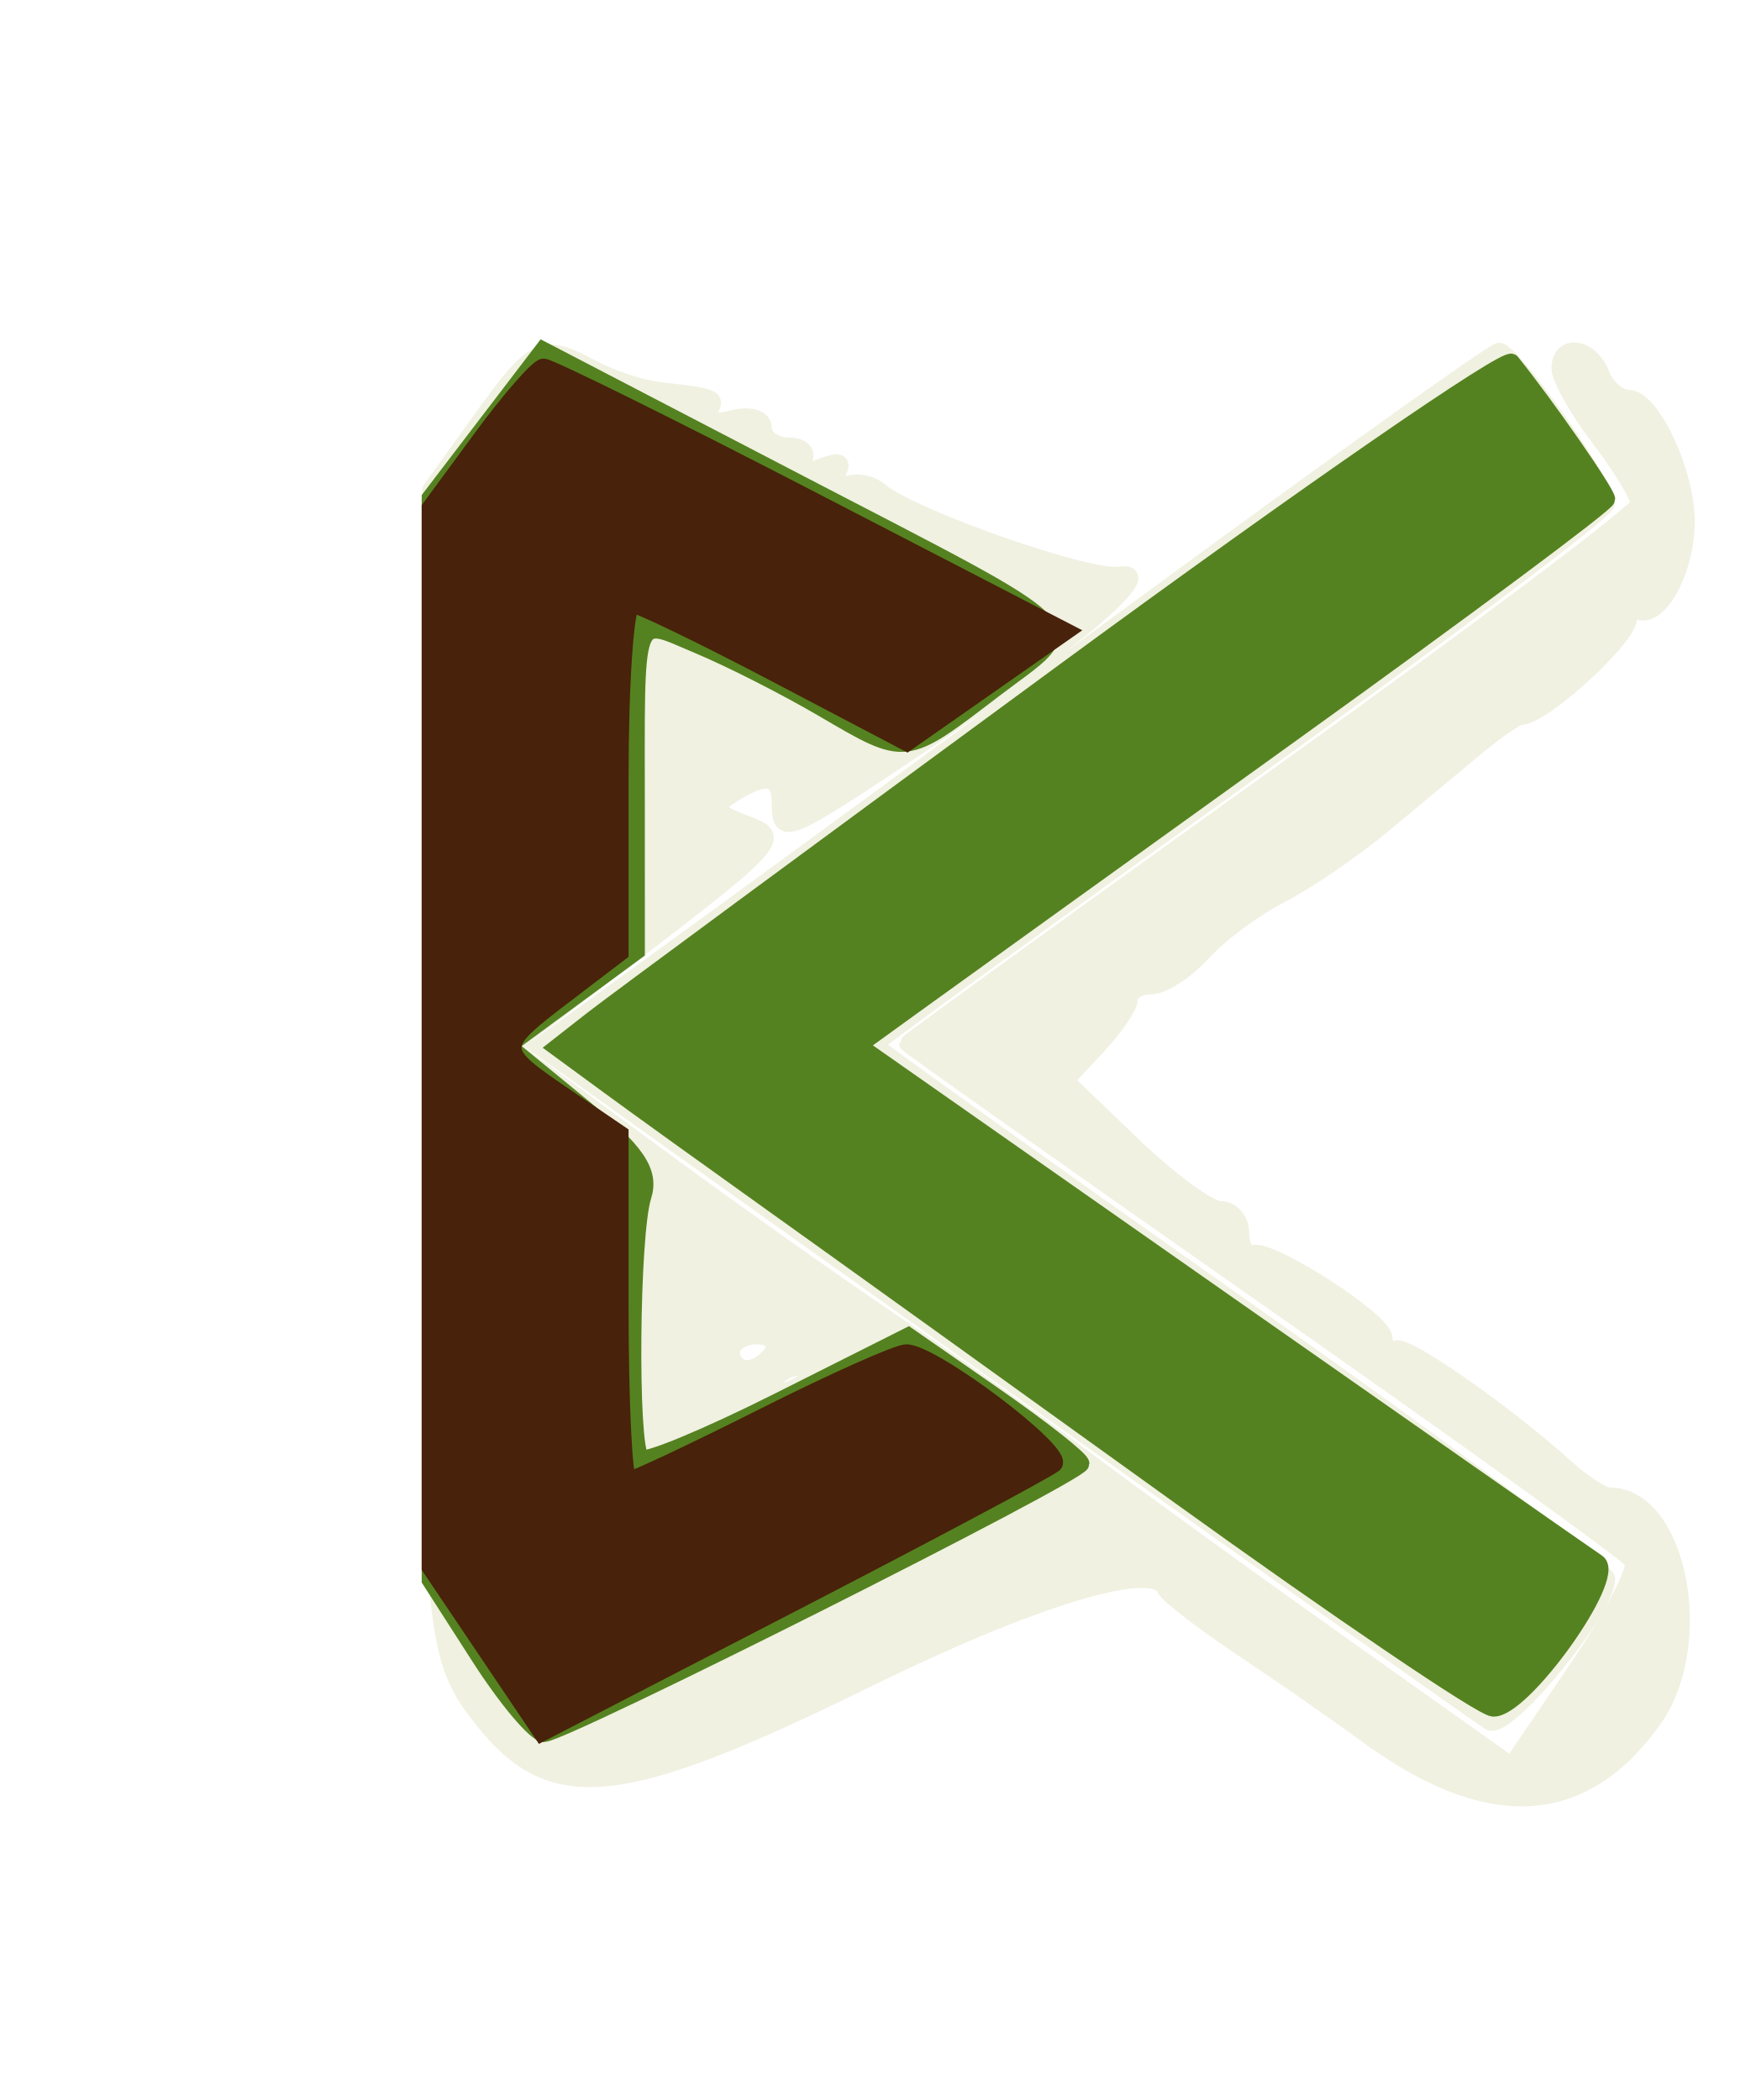
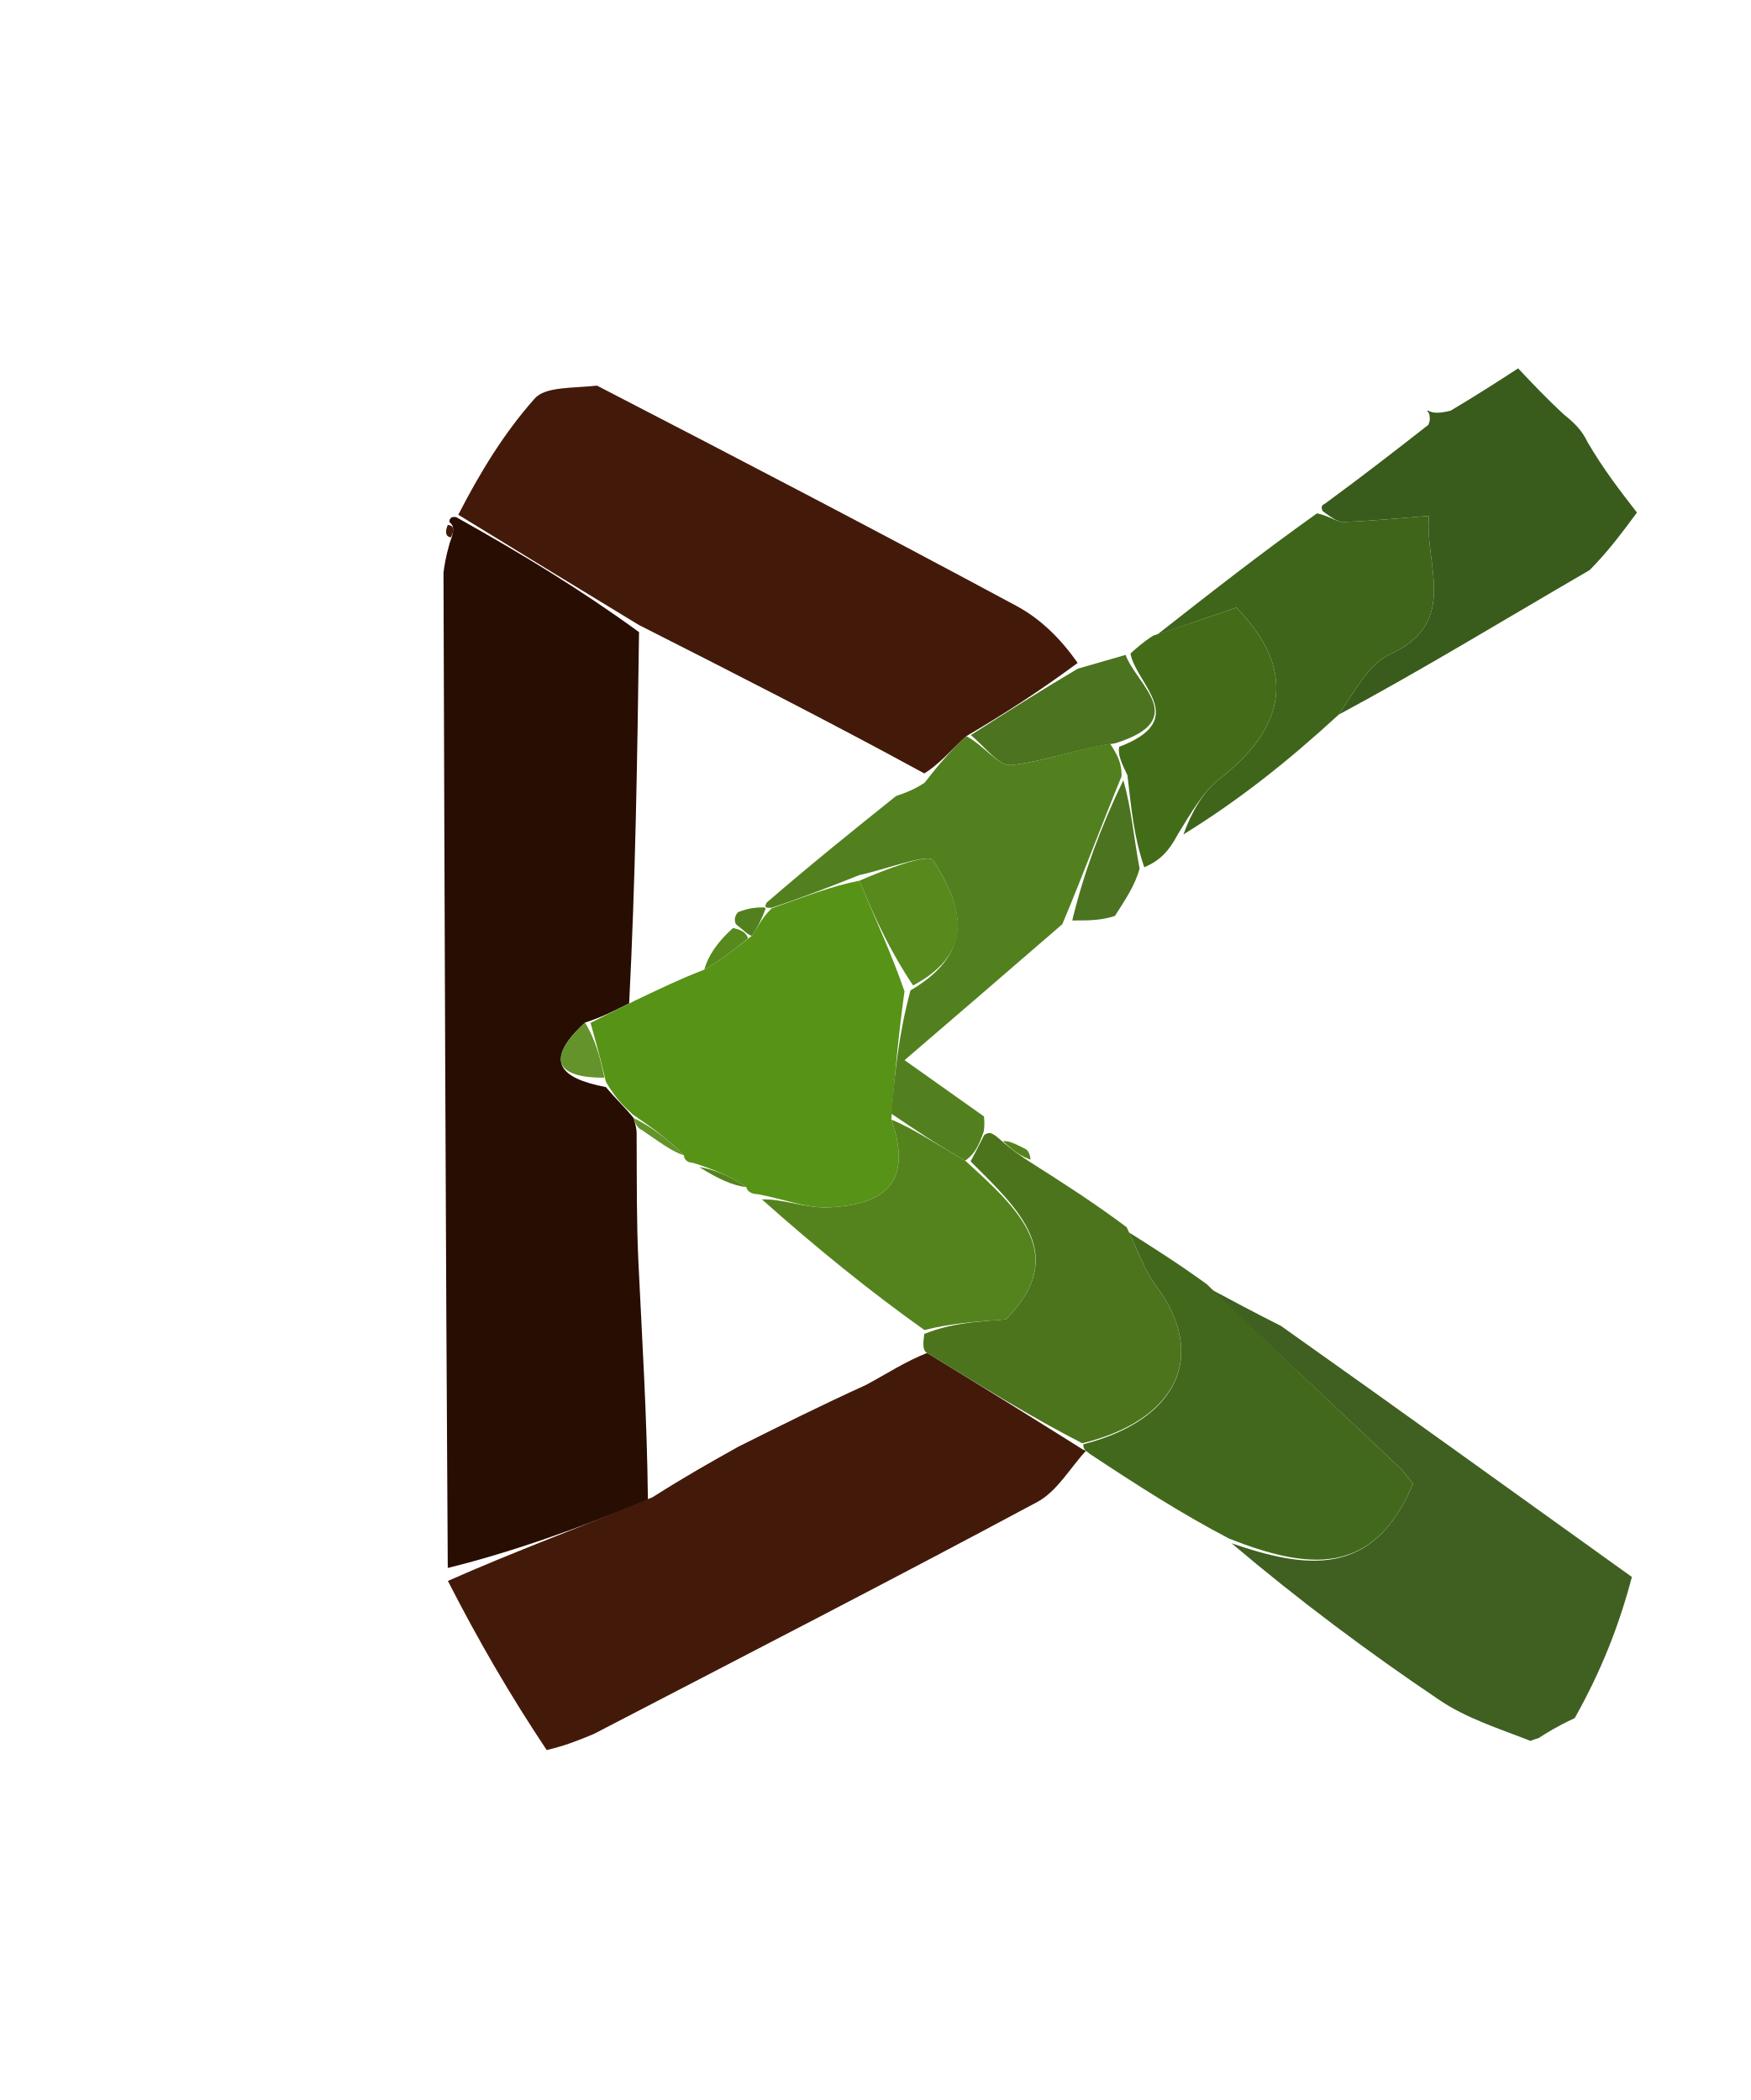
- <svg xmlns="http://www.w3.org/2000/svg" viewBox="0 0 110 132">
-   <path fill="#f0f1e1" stroke="#f0f1e1" d="m30.192 26.382-3.147 4.383-.037     34.367c-.039 37.542.062 38.866 3.288 42.96 4.374 5.55 8.701 5.097 24.229-2.54     10.33-5.081 17.929-7.392 18.669-5.679.168.39 2.416 2.119 4.996 3.843 2.579     1.724 5.986 4.094 7.572 5.266 7.692 5.687 13.694 5.399 18.159-.871C107.329     103.324 105.498 94 101.15     94c-.425 0-1.646-.788-2.712-1.75-3.788-3.418-9.949-7.739-10.688-7.497-.412.136-.75-.166-.75-.671     0-1.073-7.145-5.685-8.25-5.326-.412.134-.75-.431-.75-1.256s-.584-1.5-1.299-1.5c-.714     0-3.19-1.818-5.502-4.039l-4.204-4.04 2.003-2.149C70.099 64.59 71 63.258 71 62.811c0-.446.605-.811     1.345-.811s2.201-.946 3.248-2.102c1.046-1.157 3.253-2.794 4.905-3.639 1.651-.845 4.577-2.849     6.502-4.453 1.925-1.604 4.529-3.773 5.788-4.819 1.258-1.047 2.506-1.907 2.774-1.913 1.509-.031     7.315-5.465 6.774-6.34-.365-.59-.165-.746.459-.361 1.356.838 3.205-2.398 3.205-5.608     0-3.09-2.187-7.747-3.643-7.757-.629-.004-1.402-.683-1.719-1.508-.676-1.763-2.638-2.019-2.638-.344     0 .635 1.125 2.63 2.5 4.433s2.484 3.645 2.465 4.094c-.02.449-10.37 8.228-23 17.286C67.334 58.027     57 65.51 57 65.598c0 .088 10.143 7.261 22.54 15.941 12.397 8.68 22.769 16.152 23.049     16.605.279.452-1.32 3.515-3.554 6.805l-4.063 5.982-10.736-7.621C78.331 99.118 71.025     93.823 68 91.543c-3.025-2.28-8.425-6.112-12-8.516-3.575-2.403-10.416-7.26-15.203-10.793l-8.702-6.423     4.702-3.575c12.456-9.468 12.548-9.564 10.029-10.496-1.875-.694-2.017-1.008-.802-1.776C48.137     48.628 49 48.783 49 50.5c0 2.173.382 2.016 8.826-3.637 9.786-6.552 15.148-11.142     12.556-10.747-1.984.302-12.999-3.554-15.076-5.277-.67-.556-1.758-.678-2.417-.271-.813.503-.935.315-.379-.583.599-.97.358-1.149-.898-.666-1.019.391-1.468.257-1.105-.33.336-.544-.091-.989-.948-.989S48     27.498 48 26.883c0-.624-.882-.886-2.001-.593-1.101.288-1.75.115-1.441-.383.574-.929.417-.999-3.1-1.388-1.123-.124-3.006-.742-4.184-1.372-3.216-1.722-3.672-1.514-7.082     3.235m41.266 11.917c-12.123 8.911-25.553 18.74-29.845 21.844l-7.803 5.643 29.345 20.897c16.14 11.494 29.841 21.203 30.448 21.576 1.068.656 7.397-7.069 7.397-9.028 0-.518-10.35-8.233-23-17.145-12.65-8.911-23-16.298-23-16.415 0-.117 10.336-7.628 22.969-16.692 12.633-9.063 22.983-16.848 23-17.299.045-1.182-5.932-9.689-6.767-9.631-.386.027-10.621 7.34-22.744 16.25M46 85c0 .55.423 1 .941 1s1.219-.45 1.559-1c.34-.55-.084-1-.941-1S46 84.45 46 85m2.507 1.989c-.35.566.051.734.941.393 1.732-.665 2.049-1.382.611-1.382-.518 0-1.216.445-1.552.989" fill-rule="evenodd" />
-   <path fill="#558220" stroke="#558220" d="M30.558 26.627 27 31.288v68.037l3.104 4.837c1.708       2.661 3.54 4.838 4.072 4.838 1.27 0 33.76-16.35 33.783-17       .009-.275-2.434-2.202-5.43-4.282l-5.448-3.781-8.144 4.095c-4.479 2.252-8.37 3.869-8.646       3.593-.729-.73-.615-14.027.14-16.409.5-1.573-.368-2.85-3.91-5.752l-4.552-3.731 4.027-2.962       4.028-2.962-.001-8.654c-.002-13.109-.301-12.298 3.894-10.546 1.971.823 5.463 2.597 7.761       3.944 5.305 3.107 5.147 3.124 10.766-1.166       5.641-4.307 6.701-3.195-12.636-13.256l-15.691-8.164-3.559 4.66m36.384 15.498c-15.093       11.078-28.471 20.947-29.728 21.93l-2.285 1.789 3.285 2.409c1.807 1.325 6.436 4.658       10.286 7.406 3.85 2.748 15.325 10.992 25.5 18.319 10.175 7.327 19.094 13.367 19.82 13.422       1.854.14 7.898-8.326 6.571-9.206-.576-.382-11.251-7.846-23.722-16.586L53.993 65.715 57.747       63c2.064-1.494 12.641-9.105 23.503-16.914C92.112 38.276 101 31.658 101       31.377c0-.428-3.889-6.022-6.003-8.635-.337-.417-12.962 8.305-28.055       19.383m-7.213 21.967c-.974.567-1.51" fill-rule="evenodd" />
-   <path fill="#48220a" stroke="#48220a" d="M30.25 27.497 27 31.916V98.527l3.516 5.22 3.515       5.22 15.735-8.136c8.654-4.474 16.073-8.429       16.488-8.788.796-.687-7.602-7.043-9.305-7.043-.547 0-4.573 1.8-8.949 4-4.376 2.2-8.191 4-8.478       4-.287 0-.522-4.892-.522-10.871V71.258l-3.493-2.379c-4.31-2.935-4.31-3.029-.007-6.311l3.5-2.67V48.949c0-6.022.337-10.936.75-10.92.413.016 4.461 1.978 8.997 4.361l8.247 4.331 5.028-3.52 5.028-3.519-16.123-8.341c-8.868-4.588-16.416-8.323-16.775-8.302-.359.021-2.114 2.028-3.902 4.458" fill-rule="evenodd" />
+ <svg xmlns="http://www.w3.org/2000/svg" version="1.1" id="Layer_1" x="0px" y="0px" width="100%" viewBox="0 0 110 132" enable-background="new 0 0 110 132" xml:space="preserve">
+   <path fill="#395B1C" opacity="1" stroke="none" d=" M89.757,26.706  C89.829,26.536 89.901,26.366 89.806,25.991  C89.639,25.786 89.727,25.803 89.727,25.803  C89.978,25.923 90.23,26.042 91.159,25.815  C93.009,24.708 94.18,23.947 95.401,23.154  C96.357,24.167 97.166,25.023 98.247,26.029  C98.959,26.605 99.399,27.032 99.765,27.79  C100.76,29.5 101.83,30.879 102.868,32.218  C101.906,33.515 101.052,34.666 99.895,35.836  C94.438,39.004 89.284,42.154 84.125,44.92  C85.18,43.374 86.023,41.735 87.339,41.134  C91.775,39.11 89.484,35.45 89.805,32.427  C88.018,32.565 86.232,32.747 84.442,32.809  C84.011,32.824 83.566,32.443 83.106,32.12  C83.085,31.997 82.948,31.788 83.256,31.664  C85.628,29.929 87.692,28.318 89.757,26.706 z" />
+   <path fill="#280D02" opacity="1" stroke="none" d=" M27.87,35.99  C27.931,35.536 27.992,35.082 28.262,34.12  C28.588,33.291 28.512,33.027 28.242,32.818  C28.242,32.818 28.194,32.42 28.669,32.507  C32.812,34.825 36.481,37.055 40.158,39.733  C40.048,47.766 39.931,55.351 39.537,63.069  C38.543,63.566 37.827,63.931 36.767,64.276  C34.164,66.659 35.101,67.761 38.073,68.331  C38.701,69.077 39.234,69.566 39.818,70.275  C39.87,70.495 40.033,70.916 40.007,71.39  C40.022,74.355 40,76.849 40.119,79.336  C40.352,84.232 40.663,89.125 40.715,94.281  C36.394,96.036 32.3,97.529 28.138,98.557  C28.004,77.39 27.937,56.69 27.87,35.99 z" />
+   <path fill="#431A0A" opacity="1" stroke="none" d=" M40.151,39.286  C36.481,37.055 32.812,34.825 28.8,32.356  C30.142,29.738 31.673,27.218 33.599,25.052  C34.27,24.296 35.92,24.411 37.518,24.24  C46.574,28.919 55.254,33.45 63.877,38.087  C65.391,38.901 66.666,40.156 67.721,41.67  C65.262,43.49 63.133,44.849 60.728,46.273  C59.717,47.202 58.982,48.066 58.085,48.616  C51.999,45.297 46.075,42.291 40.151,39.286 z" />
+   <path fill="#431A07" opacity="1" stroke="none" d=" M28.137,32.995  C28.512,33.027 28.588,33.291 28.331,33.782  C28.004,33.719 27.951,33.459 28.137,32.995 z" />
+   <path fill="#431A0A" opacity="1" stroke="none" d=" M68.252,91.182  C67.241,92.277 66.429,93.743 65.188,94.408  C56.05,99.309 46.827,104.05 37.305,108.998  C36.211,109.451 35.444,109.748 34.355,110.004  C32.052,106.549 30.07,103.136 28.146,99.373  C32.3,97.529 36.394,96.036 41.01,94.109  C43.054,92.814 44.576,91.952 46.417,90.925  C49.191,89.539 51.645,88.317 54.425,87.05  C55.817,86.298 56.883,85.591 58.261,85.041  C61.691,87.138 64.81,89.078 67.998,91.081  C68.068,91.144 68.252,91.182 68.252,91.182 z" />
+   <path fill="#3F6021" opacity="1" stroke="none" d=" M76.001,80.99  C77.394,81.736 78.787,82.481 80.505,83.348  C87.97,88.632 95.108,93.796 102.55,99.124  C101.756,102.129 100.658,104.97 98.958,107.995  C97.798,108.539 97.239,108.898 96.679,109.257  C96.679,109.257 96.342,109.346 96.189,109.429  C94.171,108.646 92.155,108.005 90.471,106.87  C86.011,103.866 81.693,100.648 77.392,97.006  C82.104,98.626 86.315,99.203 88.798,93.26  C88.532,92.94 88.264,92.541 87.923,92.219  C83.956,88.47 79.977,84.731 76.001,80.99 z" />
+   <path fill="#3E651A" opacity="1" stroke="none" d=" M84.125,44.92  C80.992,47.804 77.854,50.305 74.369,52.448  C74.889,51.032 75.595,49.77 76.648,48.954  C80.97,45.602 81.397,41.965 77.694,38.191  C76.056,38.751 74.388,39.321 72.72,39.891  C75.949,37.356 79.177,34.821 82.766,32.265  C83.566,32.443 84.011,32.824 84.442,32.809  C86.232,32.747 88.018,32.565 89.805,32.427  C89.484,35.45 91.775,39.11 87.339,41.134  C86.023,41.735 85.18,43.374 84.125,44.92 z" />
+   <path fill="#436C18" opacity="1" stroke="none" d=" M72.462,39.958  C74.388,39.321 76.056,38.751 77.694,38.191  C81.397,41.965 80.97,45.602 76.648,48.954  C75.595,49.77 74.889,51.032 74.013,52.449  C73.484,53.437 72.964,54.067 71.907,54.513  C71.232,52.549 71.094,50.768 70.849,48.73  C70.491,47.977 70.242,47.48 70.326,46.945  C74.833,45.228 71.424,43.056 71.037,41.081  C71.426,40.729 71.814,40.377 72.462,39.958 z" />
+   <path fill="#4C731F" opacity="1" stroke="none" d=" M70.734,41.165  C71.424,43.056 74.833,45.228 70.099,46.716  C67.539,47.087 65.564,47.886 63.53,48.09  C62.759,48.168 61.85,46.876 61.005,46.208  C63.133,44.849 65.262,43.49 67.733,42.03  C68.86,41.703 69.645,41.476 70.734,41.165 z" />
+   <path fill="#579317" opacity="1" stroke="none" d=" M37.11,64.296  C37.827,63.931 38.543,63.566 39.851,62.92  C41.605,62.082 42.768,61.526 44.258,60.948  C45.393,60.282 46.201,59.636 47.24,58.827  C47.695,58.151 47.92,57.639 48.505,57.087  C50.575,56.367 52.286,55.687 54.008,55.358  C55.014,57.806 56.01,59.904 56.841,62.312  C56.455,65.081 56.232,67.54 56.012,70.37  C57.503,74.578 55.257,75.743 52.094,75.894  C50.68,75.962 49.233,75.352 47.591,75.058  C47.381,75.067 46.971,74.972 46.905,74.621  C45.807,73.877 44.774,73.484 43.553,73.092  C43.364,73.093 42.998,73.002 42.981,72.623  C41.899,71.514 40.832,70.784 39.766,70.055  C39.234,69.566 38.701,69.077 38.076,67.997  C37.693,66.37 37.401,65.333 37.11,64.296 z" />
+   <path fill="#63932A" opacity="1" stroke="none" d=" M36.767,64.276  C37.401,65.333 37.693,66.37 37.981,67.741  C35.101,67.761 34.164,66.659 36.767,64.276 z" />
+   <path fill="#63932A" opacity="1" stroke="none" d=" M42.981,72.623  C42.204,72.378 41.41,71.754 40.324,71.023  C40.033,70.916 39.87,70.495 39.818,70.275  C40.832,70.784 41.899,71.514 42.981,72.623 z" />
+   <path fill="#53801E" opacity="1" stroke="none" d=" M56.307,50.037  C56.857,49.848 57.408,49.658 58.102,49.2  C58.982,48.066 59.717,47.202 60.728,46.273  C61.85,46.876 62.759,48.168 63.53,48.09  C65.564,47.886 67.539,47.087 69.765,46.753  C70.242,47.48 70.491,47.977 70.483,48.79  C69.156,52.019 68.087,54.933 66.758,58.092  C63.437,60.971 60.375,63.603 56.844,66.638  C58.538,67.839 60.186,69.007 61.833,70.176  C61.833,70.176 61.901,70.642 61.82,71.12  C61.491,72.066 61.243,72.534 60.656,72.958  C58.882,71.942 57.446,70.971 56.009,69.999  C56.232,67.54 56.455,65.081 57.216,62.253  C61.543,59.716 60.299,56.7 58.652,54.09  C58.349,53.608 55.612,54.662 53.998,55.007  C52.286,55.687 50.575,56.367 48.476,57.062  C48.087,57.077 48.023,57.035 48.179,56.734  C50.992,54.301 53.649,52.169 56.307,50.037 z" />
+   <path fill="#42691B" opacity="1" stroke="none" d=" M75.828,80.715  C79.977,84.731 83.956,88.47 87.923,92.219  C88.264,92.541 88.532,92.94 88.798,93.26  C86.315,99.203 82.104,98.626 77.25,96.718  C74.261,95.157 71.486,93.374 68.481,91.386  C68.252,91.182 68.068,91.144 68.079,90.782  C74.009,89.258 75.911,85.188 72.645,80.823  C71.904,79.832 71.501,78.589 70.942,77.462  C72.512,78.455 74.083,79.448 75.828,80.715 z" />
+   <path fill="#4B741C" opacity="1" stroke="none" d=" M70.797,77.136  C71.501,78.589 71.904,79.832 72.645,80.823  C75.911,85.188 74.009,89.258 68.01,90.719  C64.81,89.078 61.691,87.138 58.261,85.041  C57.95,84.883 58.016,84.396 58.081,83.848  C59.722,83.186 61.299,83.073 63.209,82.936  C67.237,78.896 63.975,75.975 60.994,73.001  C61.243,72.534 61.491,72.066 61.842,71.355  C62.127,71.135 62.31,71.159 62.796,71.583  C63.659,72.347 64.22,72.711 64.78,73.074  C66.738,74.319 68.695,75.565 70.797,77.136 z" />
+   <path fill="#54831E" opacity="1" stroke="none" d=" M64.764,72.889  C64.22,72.711 63.659,72.347 63.031,71.729  C63.39,71.688 63.816,71.902 64.454,72.228  C64.667,72.34 64.748,72.703 64.764,72.889 z" />
+   <path fill="#4C731F" opacity="1" stroke="none" d=" M70.063,57.574  C69.208,57.851 68.478,57.861 67.382,57.858  C68.087,54.933 69.156,52.019 70.591,49.046  C71.094,50.768 71.232,52.549 71.614,54.607  C71.302,55.691 70.745,56.499 70.063,57.574 z" />
+   <path fill="#54831E" opacity="1" stroke="none" d=" M60.656,72.958  C63.975,75.975 67.237,78.896 63.209,82.936  C61.299,83.073 59.722,83.186 58.094,83.603  C54.68,81.179 51.318,78.452 47.878,75.388  C49.233,75.352 50.68,75.962 52.094,75.894  C55.257,75.743 57.503,74.578 56.012,70.37  C57.446,70.971 58.882,71.942 60.656,72.958 z" />
+   <path fill="#57891D" opacity="1" stroke="none" d=" M54.008,55.358  C55.612,54.662 58.349,53.608 58.652,54.09  C60.299,56.7 61.543,59.716 57.38,61.943  C56.01,59.904 55.014,57.806 54.008,55.358 z" />
+   <path fill="#57891D" opacity="1" stroke="none" d=" M44.258,60.948  C44.489,60.109 45.047,59.247 46.061,58.331  C46.744,58.471 46.909,58.709 47.01,58.991  C46.201,59.636 45.393,60.282 44.258,60.948 z" />
+   <path fill="#54831E" opacity="1" stroke="none" d=" M46.905,74.621  C46.025,74.521 45.079,74.071 43.937,73.356  C44.774,73.484 45.807,73.877 46.905,74.621 z" />
+   <path fill="#53801E" opacity="1" stroke="none" d=" M47.24,58.827  C46.909,58.709 46.744,58.471 46.329,58.165  C46.141,58.052 46.093,57.606 46.394,57.327  C47.138,57.045 47.581,57.04 48.023,57.035  C48.023,57.035 48.087,57.077 48.116,57.103  C47.92,57.639 47.695,58.151 47.24,58.827 z" />
</svg>
